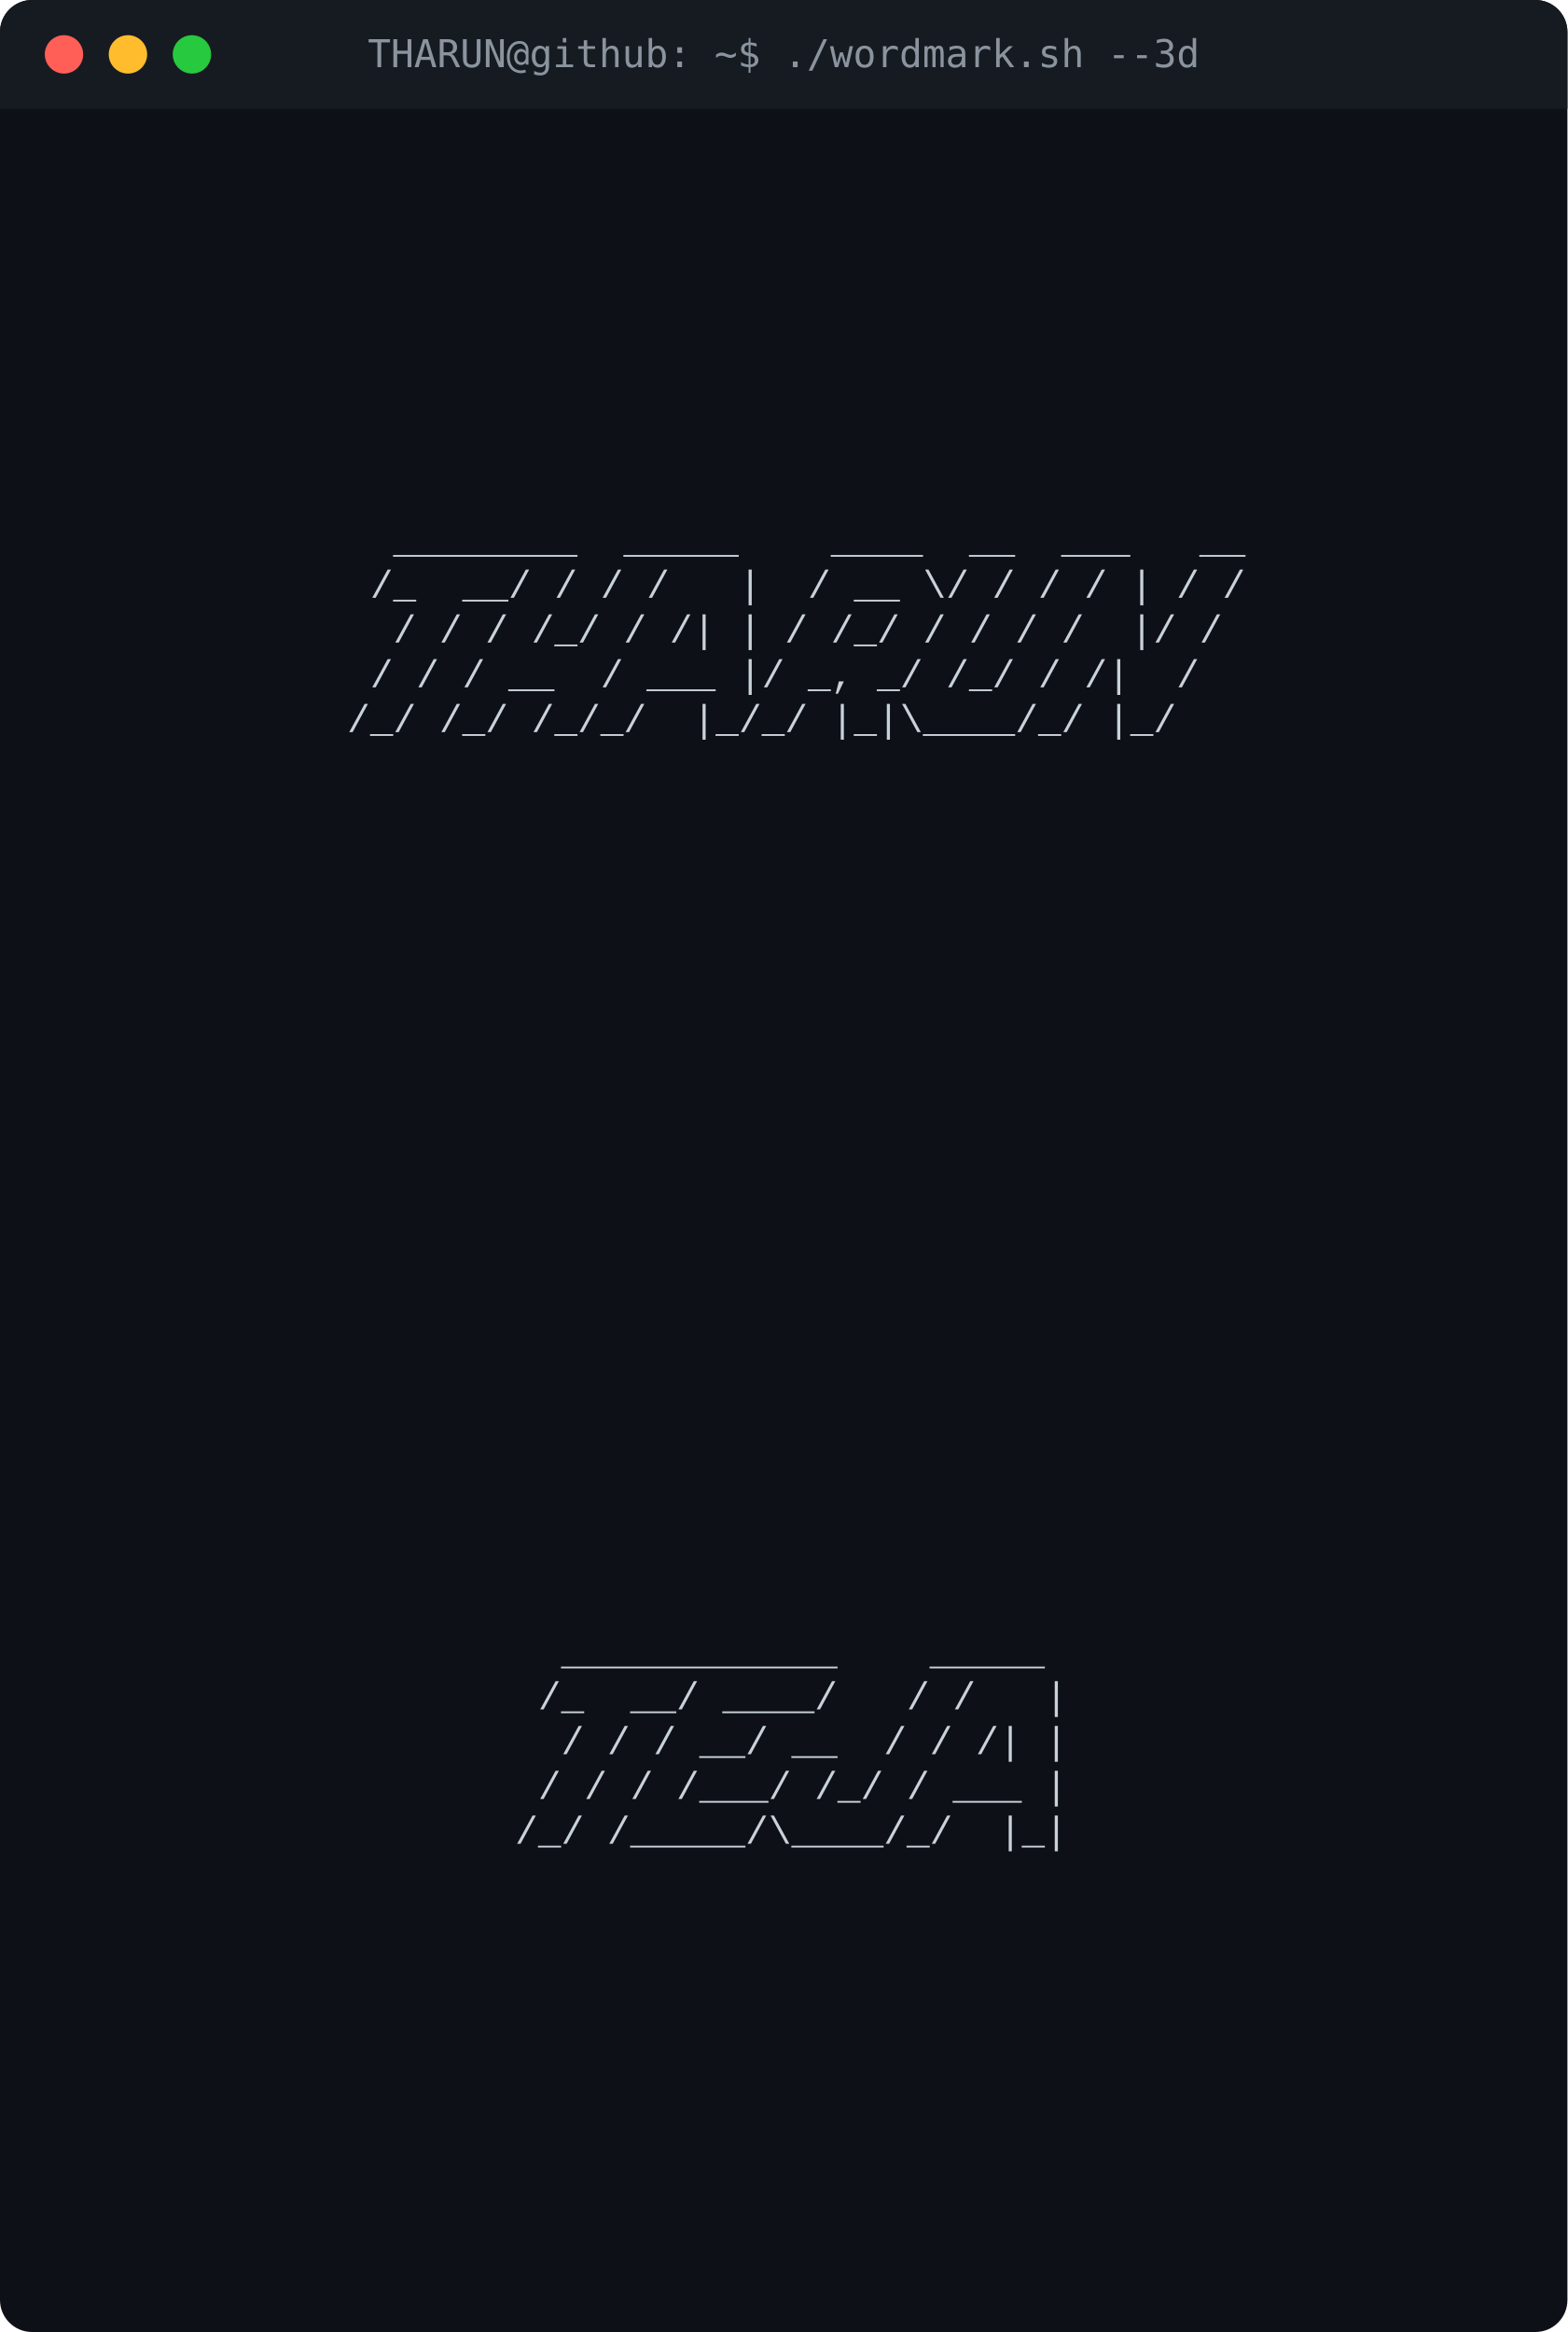
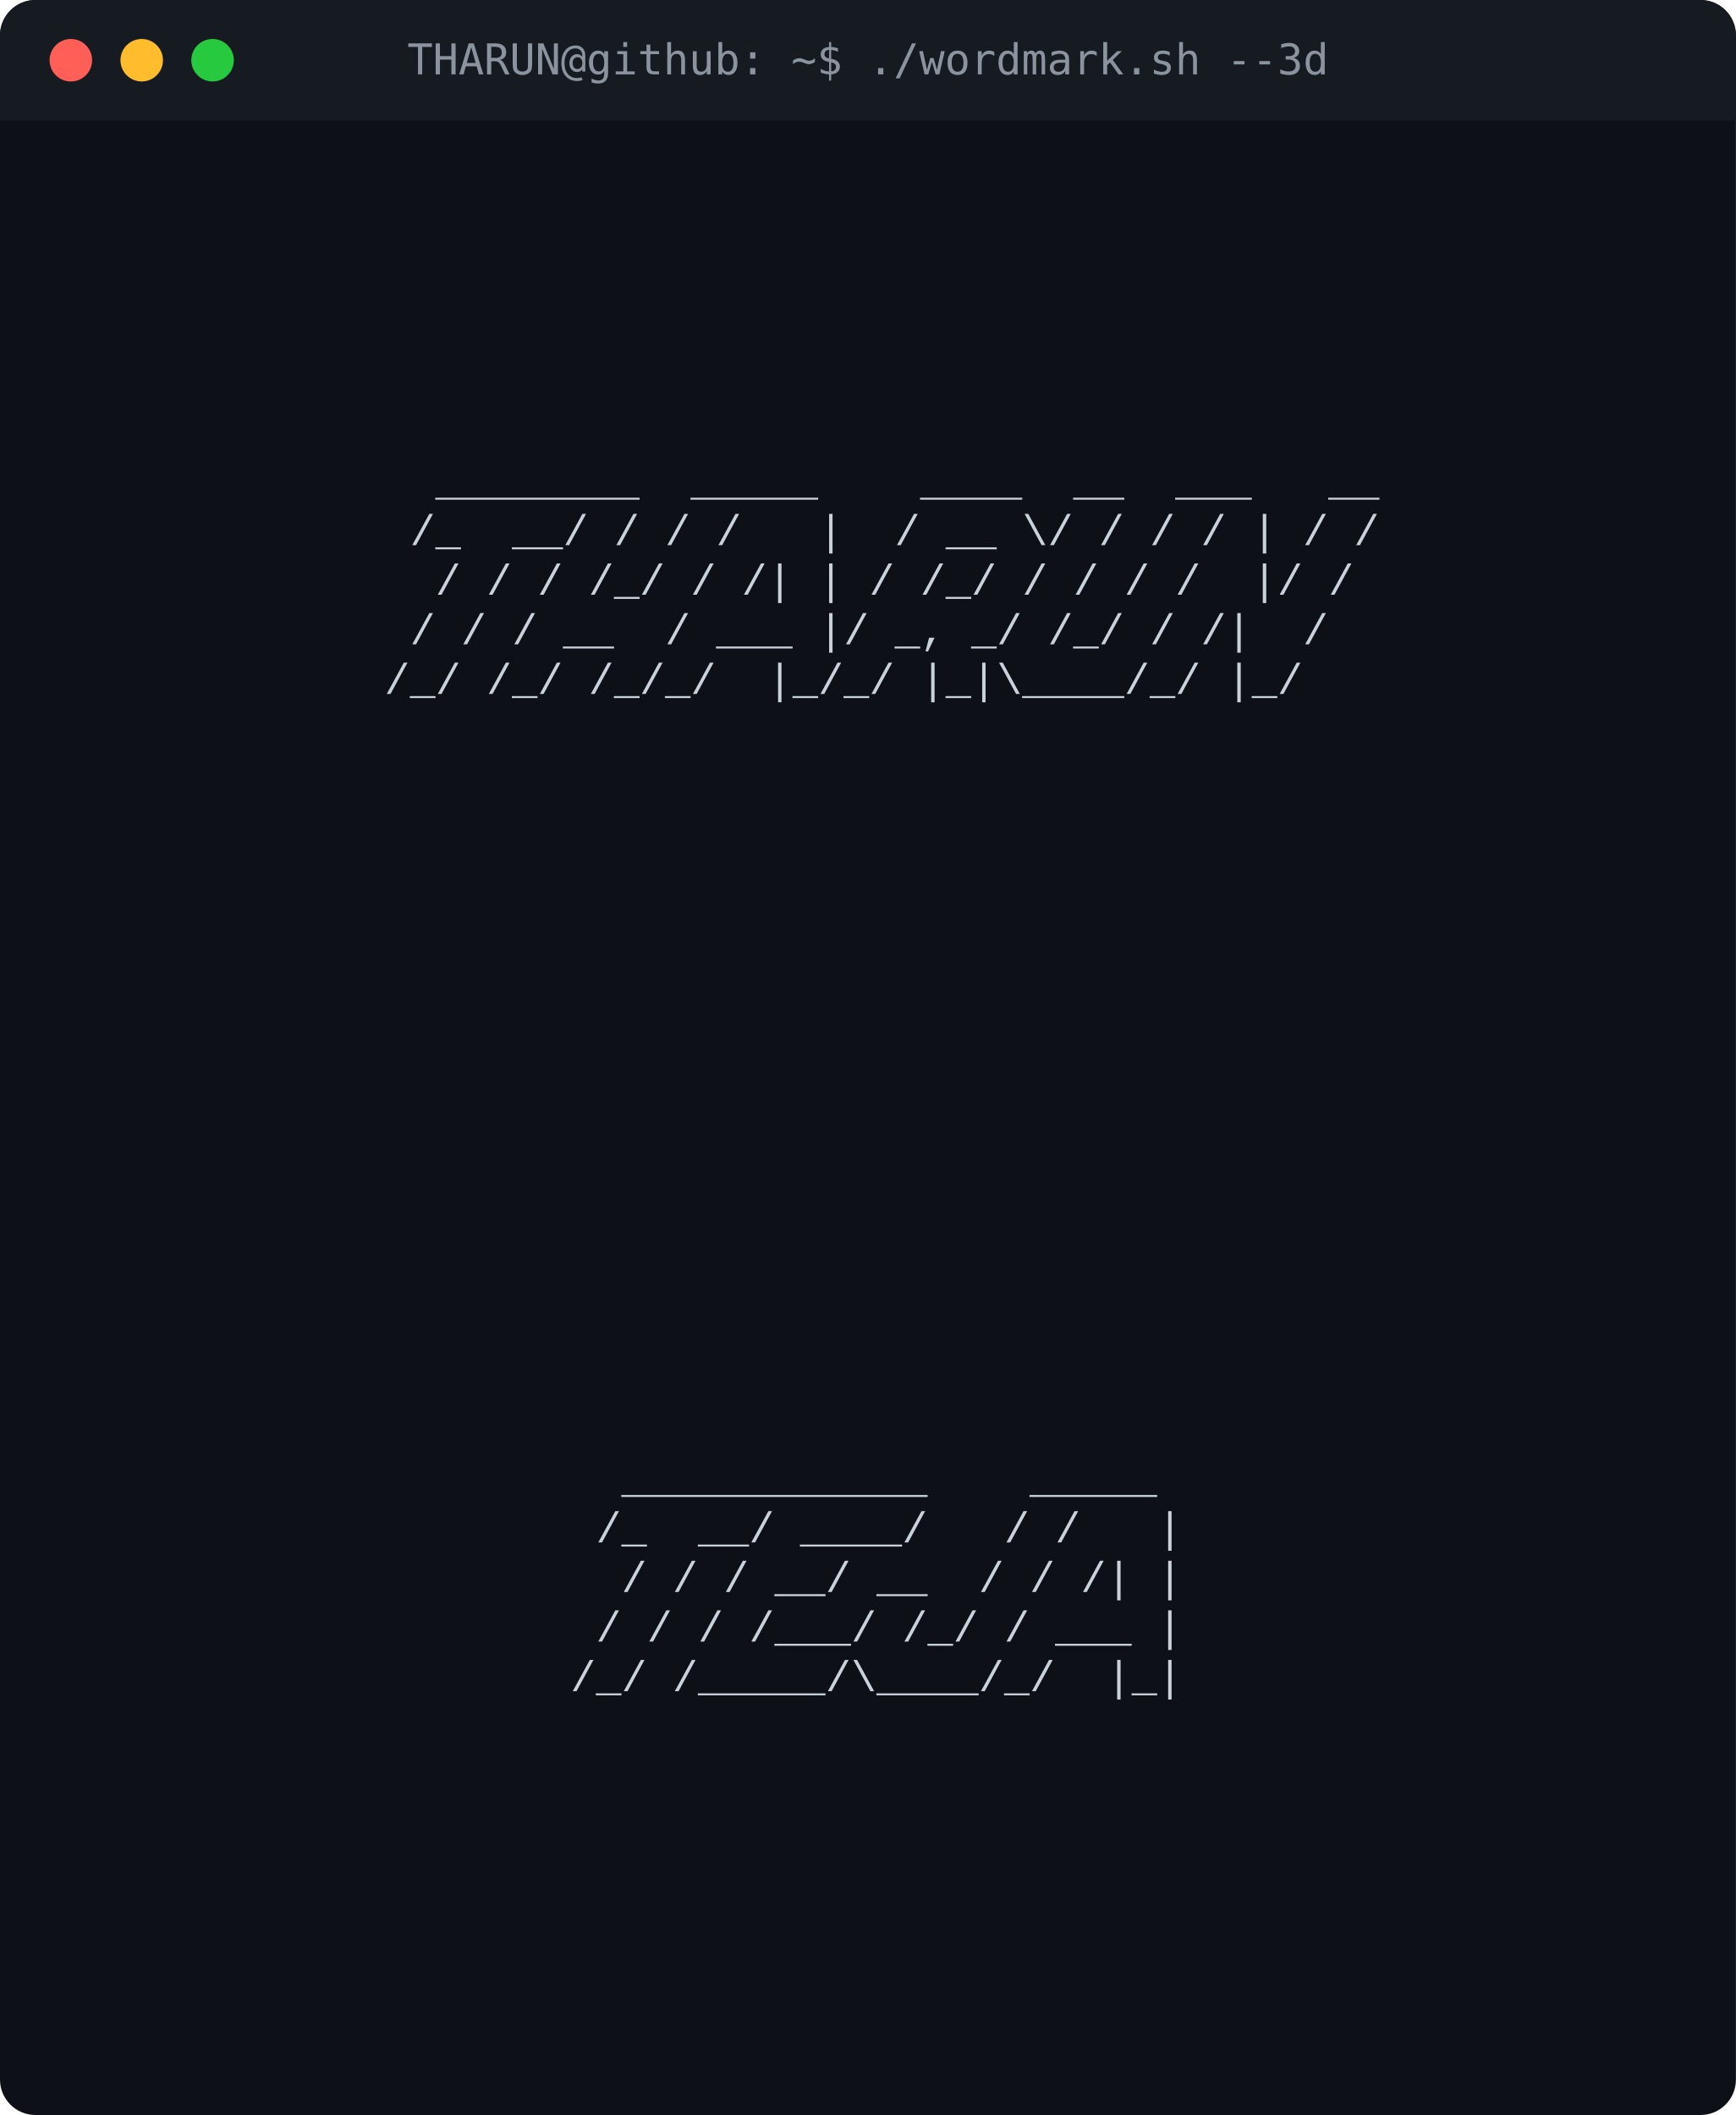
- <svg xmlns="http://www.w3.org/2000/svg" viewBox="0 0 490 729.0" width="490" height="729.0">
-   <rect width="490" height="729.0" rx="10" fill="#0d1117" />
+ <svg xmlns="http://www.w3.org/2000/svg" viewBox="0 0 490 597.0" width="490" height="597.0">
+   <rect width="490" height="597.0" rx="10" fill="#0d1117" />
  <path d="M0 10a10 10 0 0 1 10-10h470a10 10 0 0 1 10 10v24H0z" fill="#161b22" />
  <circle cx="20" cy="17.0" r="6" fill="#ff5f56" />
  <circle cx="40" cy="17.0" r="6" fill="#ffbd2e" />
  <circle cx="60" cy="17.0" r="6" fill="#27c93f" />
  <text x="245.0" y="21.0" text-anchor="middle" fill="#8b949e" font-family="ui-monospace,Menlo,Consolas,monospace" font-size="12">THARUN@github: ~$ ./wordmark.sh --3d</text>
  <g font-family="ui-monospace,SFMono-Regular,Menlo,Consolas,'Courier New',monospace" font-size="12" fill="#c9d1d9">
-     <text x="108.5" y="172.75" xml:space="preserve" style="white-space:pre;">  ________  _____    ____  __  ___   __</text>
-     <text x="108.5" y="186.75" xml:space="preserve" style="white-space:pre;"> /_  __/ / / /   |  / __ \/ / / / | / /</text>
-     <text x="108.5" y="200.75" xml:space="preserve" style="white-space:pre;">  / / / /_/ / /| | / /_/ / / / /  |/ / </text>
-     <text x="108.5" y="214.75" xml:space="preserve" style="white-space:pre;"> / / / __  / ___ |/ _, _/ /_/ / /|  /  </text>
-     <text x="108.5" y="228.75" xml:space="preserve" style="white-space:pre;">/_/ /_/ /_/_/  |_/_/ |_|\____/_/ |_/   </text>
-     <text x="161.0" y="520.25" xml:space="preserve" style="white-space:pre;">  ____________    _____ </text>
-     <text x="161.0" y="534.25" xml:space="preserve" style="white-space:pre;"> /_  __/ ____/   / /   |</text>
-     <text x="161.0" y="548.25" xml:space="preserve" style="white-space:pre;">  / / / __/ __  / / /| |</text>
-     <text x="161.0" y="562.25" xml:space="preserve" style="white-space:pre;"> / / / /___/ /_/ / ___ |</text>
-     <text x="161.0" y="576.25" xml:space="preserve" style="white-space:pre;">/_/ /_____/\____/_/  |_|</text>
+     <text x="108.5" y="139.75" xml:space="preserve" style="white-space:pre;">  ________  _____    ____  __  ___   __</text>
+     <text x="108.5" y="153.75" xml:space="preserve" style="white-space:pre;"> /_  __/ / / /   |  / __ \/ / / / | / /</text>
+     <text x="108.5" y="167.75" xml:space="preserve" style="white-space:pre;">  / / / /_/ / /| | / /_/ / / / /  |/ / </text>
+     <text x="108.5" y="181.75" xml:space="preserve" style="white-space:pre;"> / / / __  / ___ |/ _, _/ /_/ / /|  /  </text>
+     <text x="108.5" y="195.75" xml:space="preserve" style="white-space:pre;">/_/ /_/ /_/_/  |_/_/ |_|\____/_/ |_/   </text>
+     <text x="161.0" y="421.25" xml:space="preserve" style="white-space:pre;">  ____________    _____ </text>
+     <text x="161.0" y="435.25" xml:space="preserve" style="white-space:pre;"> /_  __/ ____/   / /   |</text>
+     <text x="161.0" y="449.25" xml:space="preserve" style="white-space:pre;">  / / / __/ __  / / /| |</text>
+     <text x="161.0" y="463.25" xml:space="preserve" style="white-space:pre;"> / / / /___/ /_/ / ___ |</text>
+     <text x="161.0" y="477.25" xml:space="preserve" style="white-space:pre;">/_/ /_____/\____/_/  |_|</text>
  </g>
</svg>
